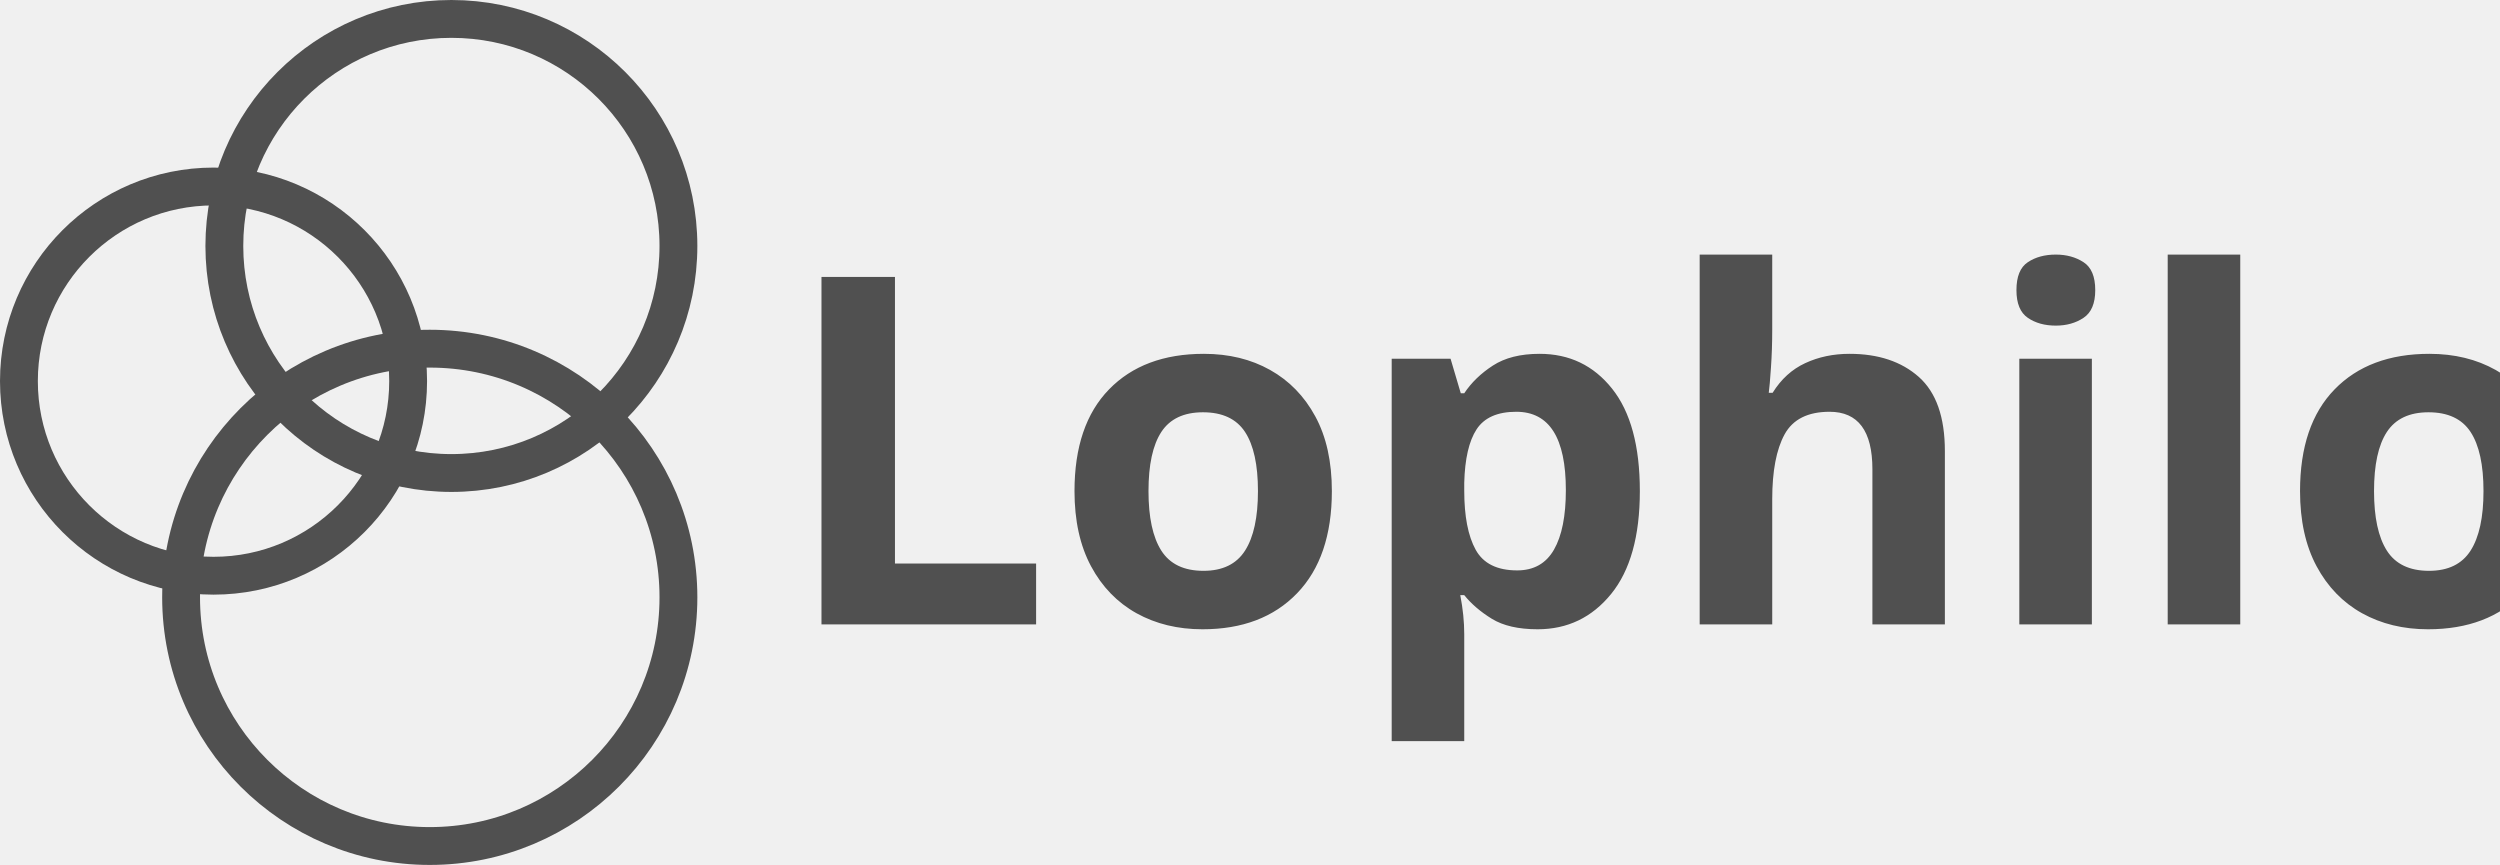
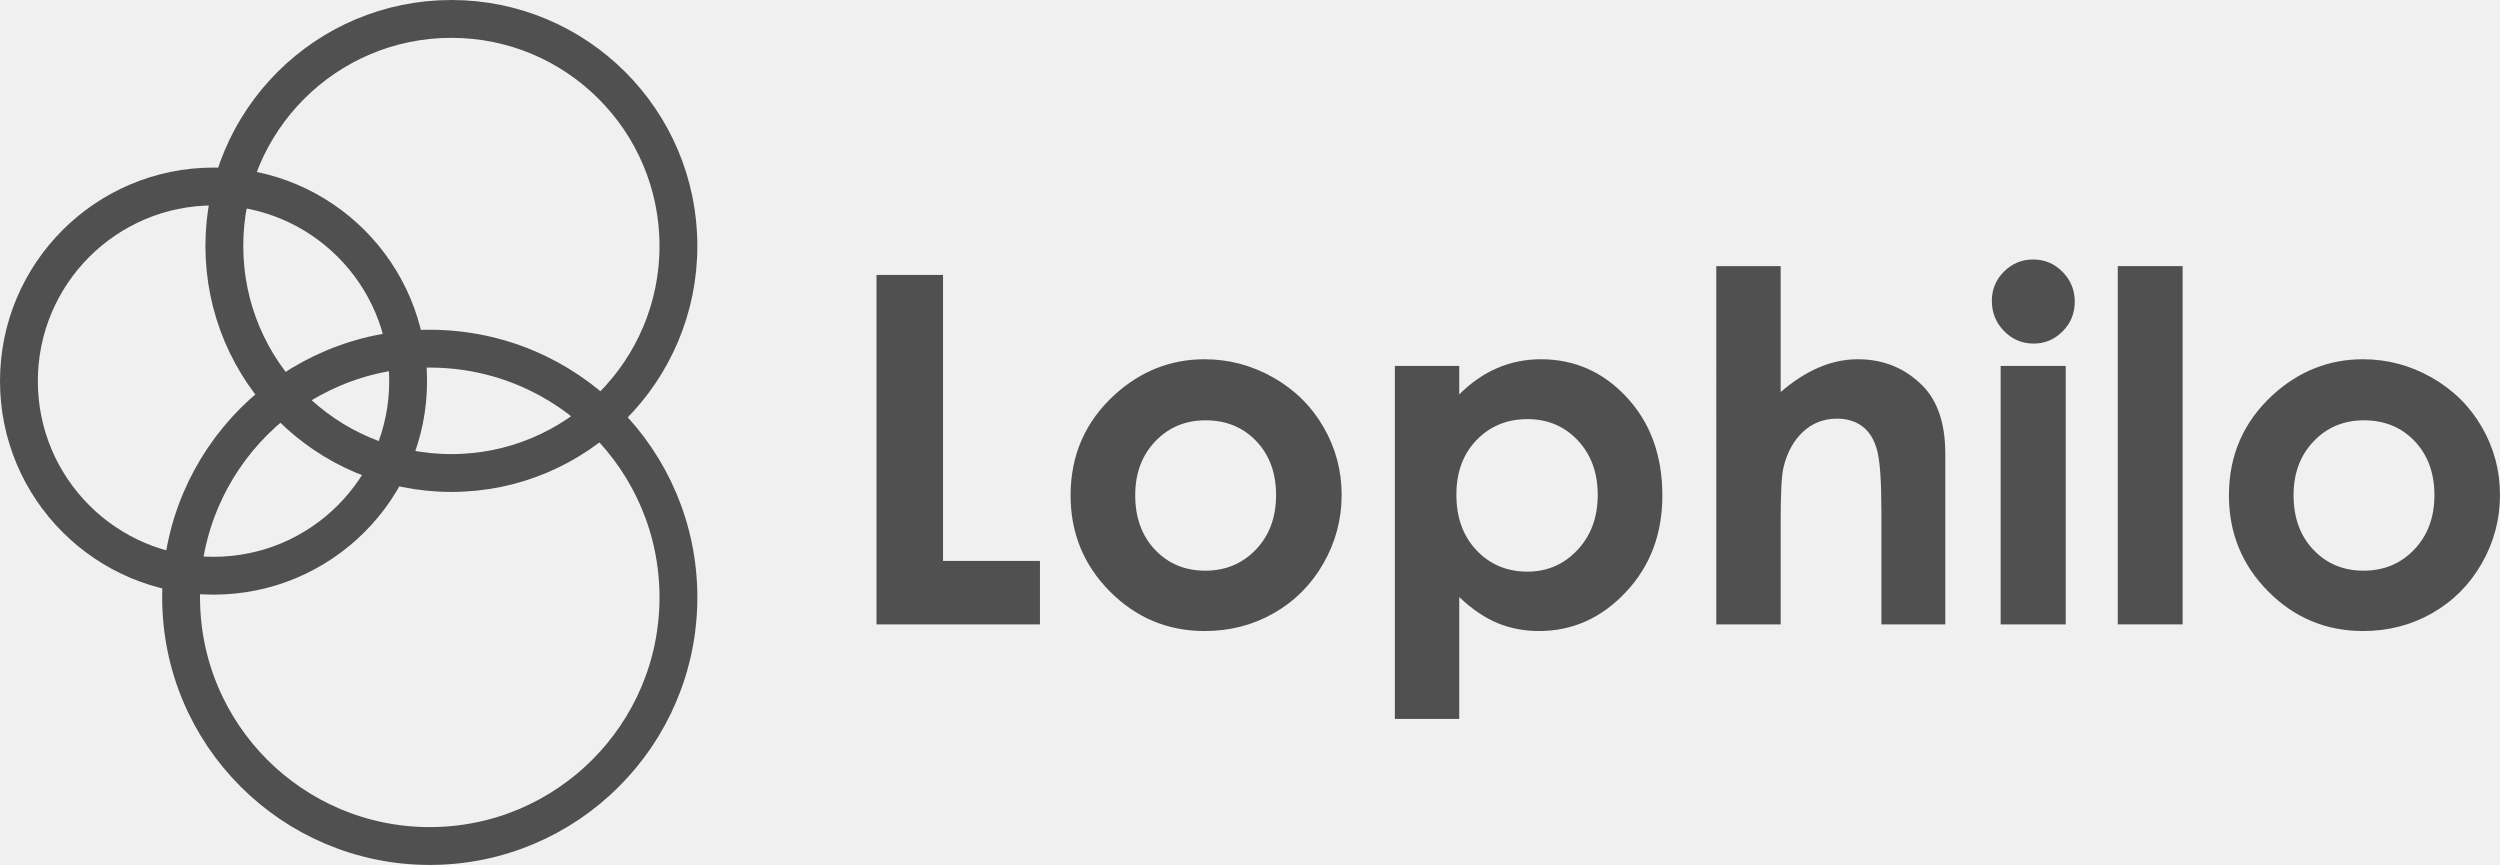
<svg xmlns="http://www.w3.org/2000/svg" height="160" version="1.1" width="462.463" id="svg3908">
  <defs id="defs3912" />
  <circle style="fill:#ffffff;fill-opacity:0;stroke:#505050;stroke-width:7" cx="88" cy="46" r="42" id="circle3914" transform="translate(-4.5,-0.5)" />
  <circle style="fill:#ffffff;fill-opacity:0;stroke:#505050;stroke-width:7" cx="44" cy="71" r="36" id="circle3916" transform="translate(-4.5,-0.5)" />
  <circle style="fill:#ffffff;fill-opacity:0;stroke:#505050;stroke-width:7" cx="84" cy="111" r="46" id="circle3918" transform="translate(-4.5,-0.5)" />
-   <text style="font-size:90px;font-style:normal;font-variant:normal;font-weight:bold;line-height:normal;text-anchor:middle;fill:#505050;stroke:none;font-family:Century Gothic" x="310.5" y="80.5" font="Century Gothic" font-size="90px" font-weight="bold" id="text3920">
-     <tspan dy="35" id="tspan3922">Lophilo</tspan>
-   </text>
+   <path id="path3937" style="font-size:90px;font-style:normal;font-variant:normal;font-weight:bold;line-height:normal;text-anchor:middle;fill:#505050;stroke:none;font-family:Century Gothic" d="m 162.141,50.856 12.305,0 0,52.91 17.93,0 0,11.733 -30.234,0 z" />
+   <path id="path3939" style="font-size:90px;font-style:normal;font-variant:normal;font-weight:bold;line-height:normal;text-anchor:middle;fill:#505050;stroke:none;font-family:Century Gothic" d="m 222.829,66.457 c 4.512,4.9e-5 8.752,1.128 12.722,3.384 3.97,2.256 7.068,5.317 9.294,9.185 2.227,3.867 3.34,8.042 3.34,12.524 -6e-5,4.512 -1.121,8.73 -3.362,12.656 -2.241,3.926 -5.295,6.995 -9.163,9.207 -3.867,2.212 -8.13,3.318 -12.788,3.318 -6.855,0 -12.708,-2.439 -17.556,-7.317 -4.849,-4.878 -7.273,-10.803 -7.273,-17.776 -1e-5,-7.471 2.739,-13.696 8.218,-18.677 4.805,-4.336 10.327,-6.504 16.567,-6.504 z m 0.176,11.294 c -3.721,3.7e-5 -6.819,1.296 -9.294,3.889 -2.476,2.593 -3.713,5.911 -3.713,9.954 -2e-5,4.16 1.223,7.529 3.669,10.107 2.446,2.578 5.544,3.867 9.294,3.867 3.75,1e-5 6.87,-1.304 9.36,-3.911 2.49,-2.607 3.735,-5.962 3.735,-10.063 -4e-5,-4.102 -1.223,-7.434 -3.669,-9.998 -2.446,-2.563 -5.574,-3.845 -9.382,-3.845 z" />
+   <path id="path3941" style="font-size:90px;font-style:normal;font-variant:normal;font-weight:bold;line-height:normal;text-anchor:middle;fill:#505050;stroke:none;font-family:Century Gothic" d="m 269.938,67.688 0,5.273 c 2.168,-2.168 4.512,-3.794 7.031,-4.878 2.519,-1.084 5.215,-1.626 8.086,-1.626 6.24,4.9e-5 11.543,2.358 15.908,7.075 4.365,4.717 6.548,10.767 6.548,18.149 -6e-5,7.119 -2.256,13.074 -6.768,17.864 -4.512,4.79 -9.858,7.185 -16.04,7.185 -2.754,0 -5.317,-0.491 -7.69,-1.472 -2.373,-0.981 -4.731,-2.585 -7.075,-4.812 l 0,22.544 -11.909,0 0,-65.303 z m 12.612,9.844 c -3.779,3.8e-5 -6.914,1.289 -9.404,3.867 -2.49,2.578 -3.735,5.947 -3.735,10.107 -1e-5,4.248 1.245,7.683 3.735,10.305 2.49,2.622 5.625,3.933 9.404,3.933 3.662,1e-5 6.746,-1.333 9.25,-3.999 2.505,-2.666 3.757,-6.064 3.757,-10.195 -4e-5,-4.102 -1.231,-7.463 -3.691,-10.085 -2.461,-2.622 -5.566,-3.933 -9.316,-3.933 z" />
+   <path id="path3943" style="font-size:90px;font-style:normal;font-variant:normal;font-weight:bold;line-height:normal;text-anchor:middle;fill:#505050;stroke:none;font-family:Century Gothic" d="m 317.487,49.23 11.909,0 0,23.291 c 2.344,-2.021 4.702,-3.538 7.075,-4.548 2.373,-1.011 4.775,-1.516 7.207,-1.516 4.746,4.9e-5 8.745,1.641 11.997,4.922 2.783,2.842 4.175,7.017 4.175,12.524 l 0,31.597 -11.821,0 0,-20.962 c -4e-5,-5.537 -0.264,-9.287 -0.791,-11.25 -0.527,-1.963 -1.428,-3.428 -2.703,-4.395 -1.274,-0.967 -2.849,-1.45 -4.724,-1.45 -2.432,3.8e-5 -4.519,0.806 -6.262,2.417 -1.743,1.611 -2.952,3.809 -3.625,6.592 -0.352,1.436 -0.527,4.717 -0.527,9.844 l 0,19.204 -11.909,0 z" />
+   <path id="path3945" style="font-size:90px;font-style:normal;font-variant:normal;font-weight:bold;line-height:normal;text-anchor:middle;fill:#505050;stroke:none;font-family:Century Gothic" d="m 376.11,48 c 2.109,6.7e-5 3.918,0.762 5.427,2.285 1.509,1.524 2.263,3.369 2.263,5.537 -2e-5,2.139 -0.747,3.962 -2.241,5.471 -1.494,1.509 -3.281,2.263 -5.361,2.263 -2.139,5.2e-5 -3.962,-0.769 -5.471,-2.307 -1.509,-1.538 -2.263,-3.406 -2.263,-5.603 -10e-6,-2.109 0.747,-3.911 2.241,-5.405 1.494,-1.494 3.296,-2.241 5.405,-2.241 z m -6.021,19.688 12.041,0 0,47.812 -12.041,0 z" />
+   <path id="path3947" style="font-size:90px;font-style:normal;font-variant:normal;font-weight:bold;line-height:normal;text-anchor:middle;fill:#505050;stroke:none;font-family:Century Gothic" d="m 391.755,49.23 11.997,0 0,66.27 -11.997,0 z" />
+   <path id="path3949" style="font-size:90px;font-style:normal;font-variant:normal;font-weight:bold;line-height:normal;text-anchor:middle;fill:#505050;stroke:none;font-family:Century Gothic" d="m 437.106,66.457 c 4.512,4.9e-5 8.752,1.128 12.722,3.384 3.97,2.256 7.068,5.317 9.294,9.185 2.227,3.867 3.34,8.042 3.34,12.524 -5e-5,4.512 -1.121,8.73 -3.362,12.656 -2.241,3.926 -5.295,6.995 -9.163,9.207 -3.867,2.212 -8.13,3.318 -12.788,3.318 -6.855,0 -12.708,-2.439 -17.556,-7.317 -4.849,-4.878 -7.273,-10.803 -7.273,-17.776 0,-7.471 2.739,-13.696 8.218,-18.677 4.805,-4.336 10.327,-6.504 16.567,-6.504 z m 0.176,11.294 c -3.721,3.7e-5 -6.819,1.296 -9.294,3.889 -2.476,2.593 -3.713,5.911 -3.713,9.954 -10e-6,4.16 1.223,7.529 3.669,10.107 2.446,2.578 5.544,3.867 9.294,3.867 3.75,1e-5 6.87,-1.304 9.36,-3.911 2.49,-2.607 3.735,-5.962 3.735,-10.063 -4e-5,-4.102 -1.223,-7.434 -3.669,-9.998 -2.446,-2.563 -5.574,-3.845 -9.382,-3.845 z" />
</svg>
